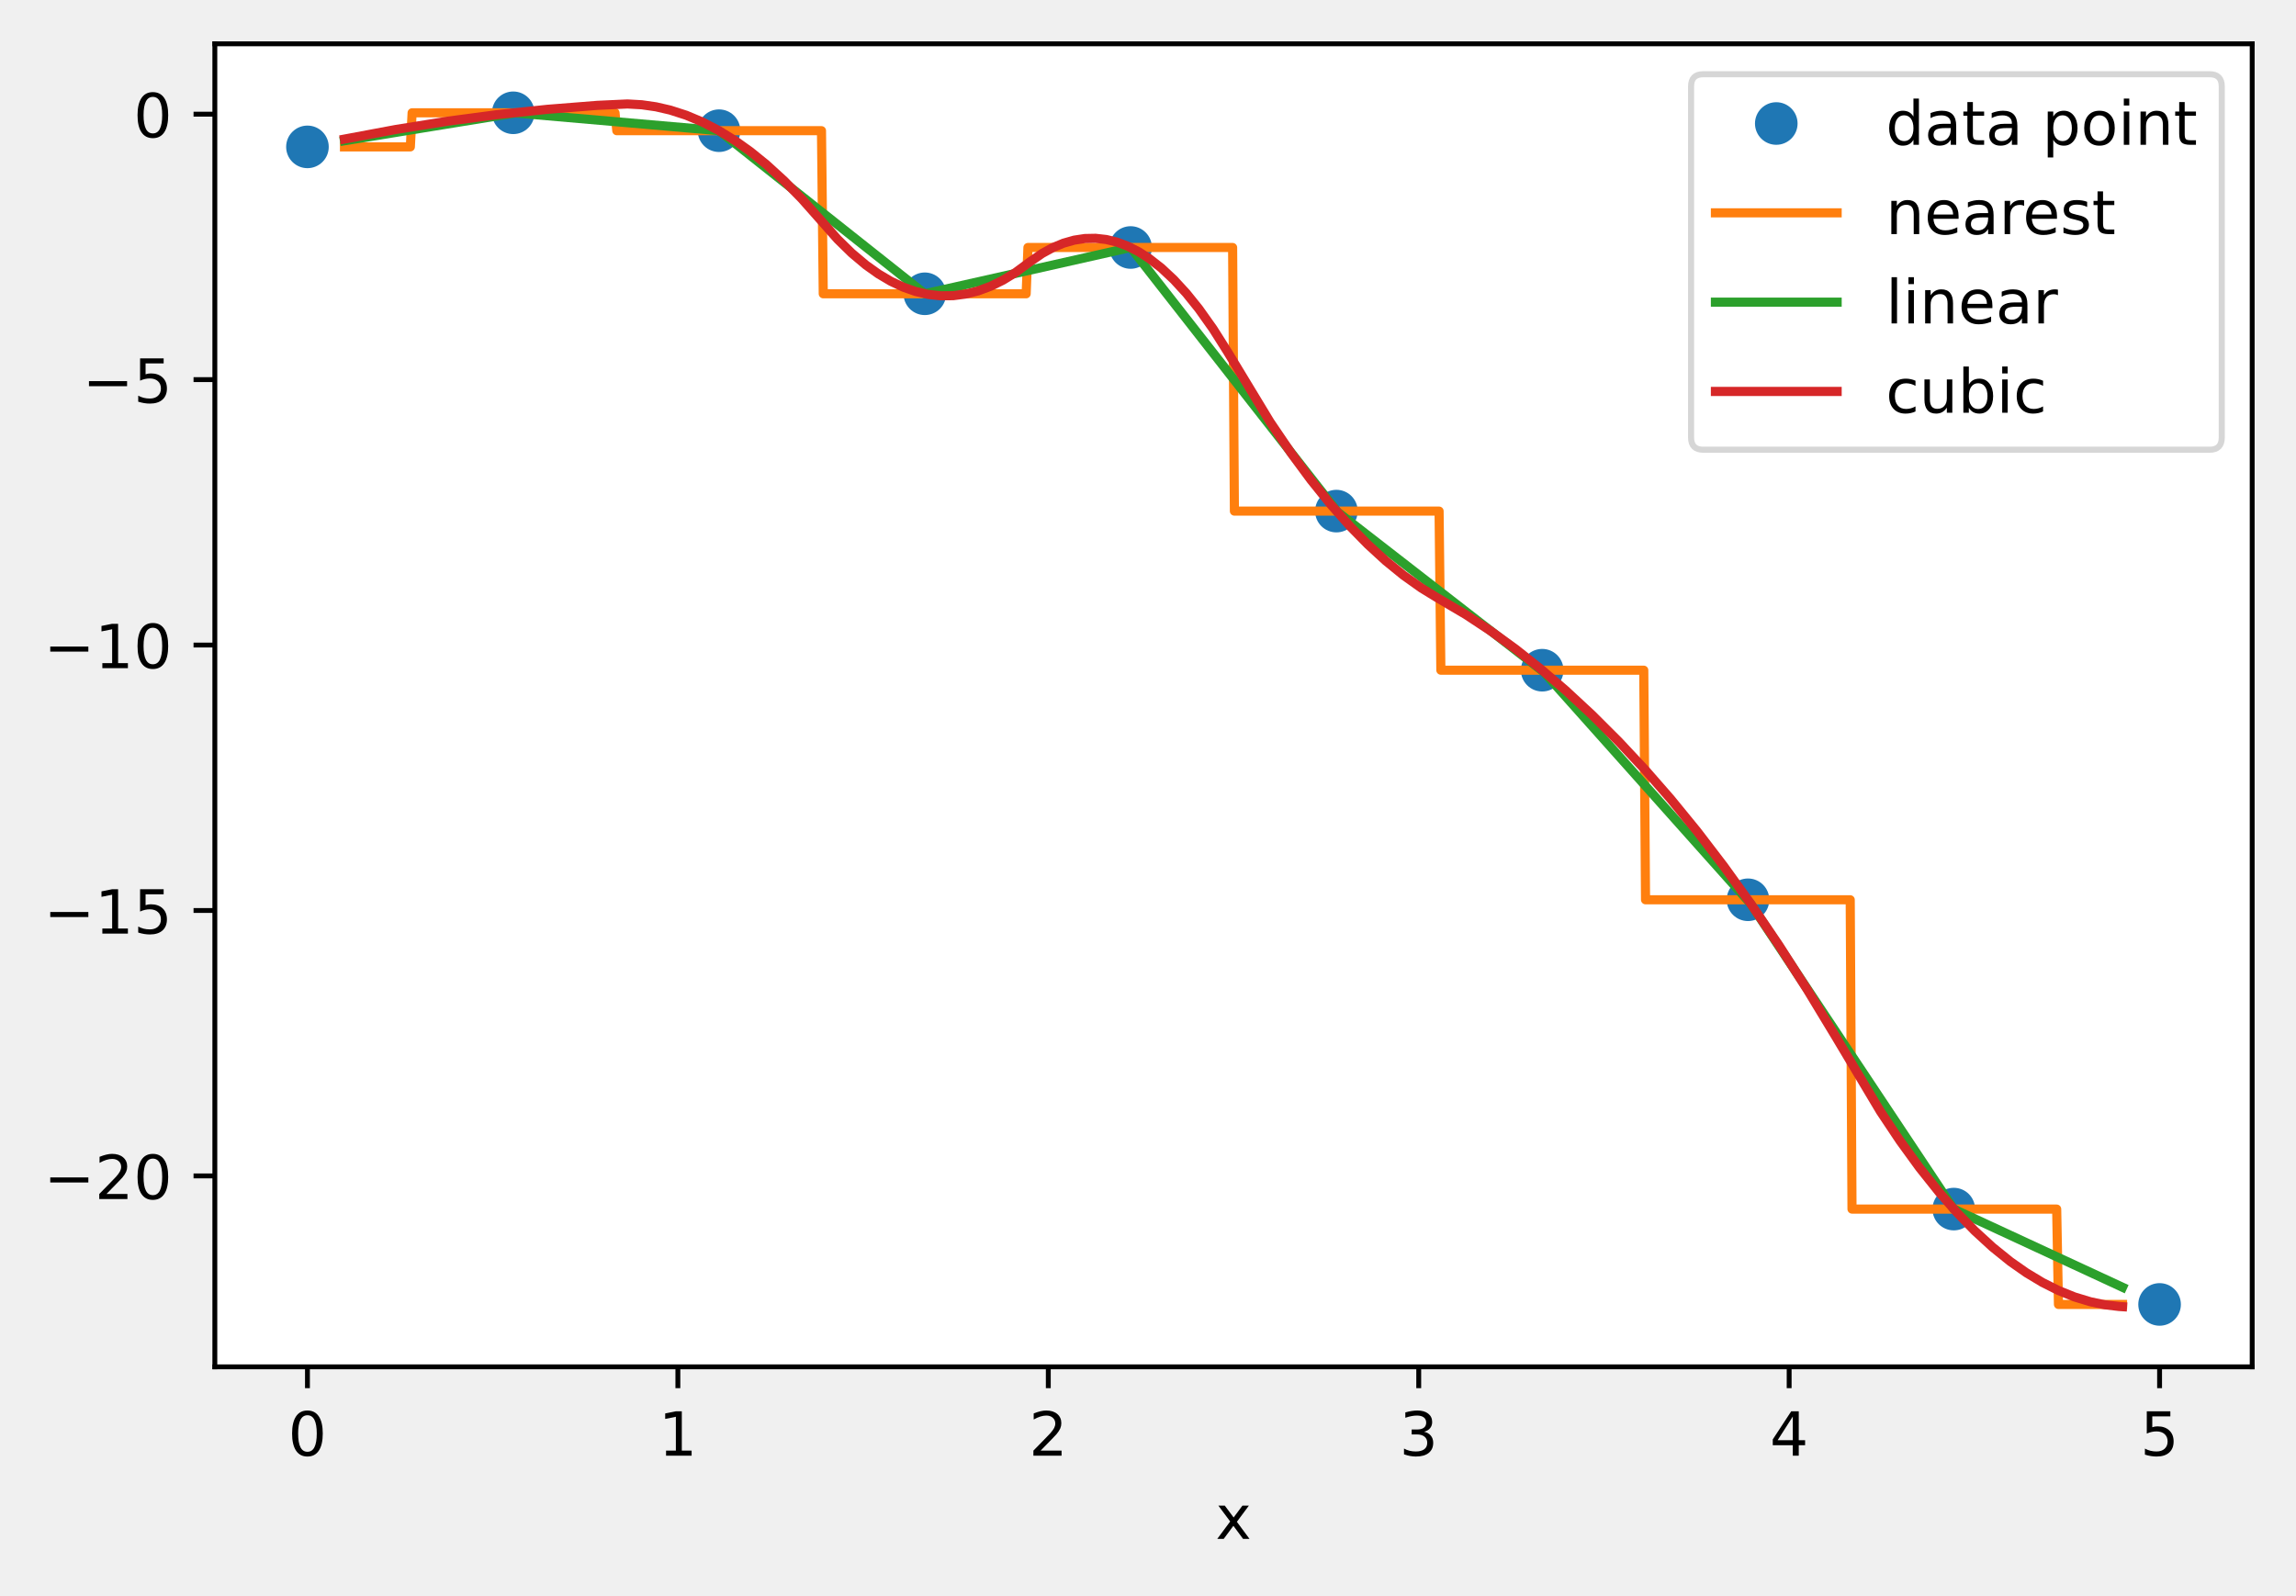
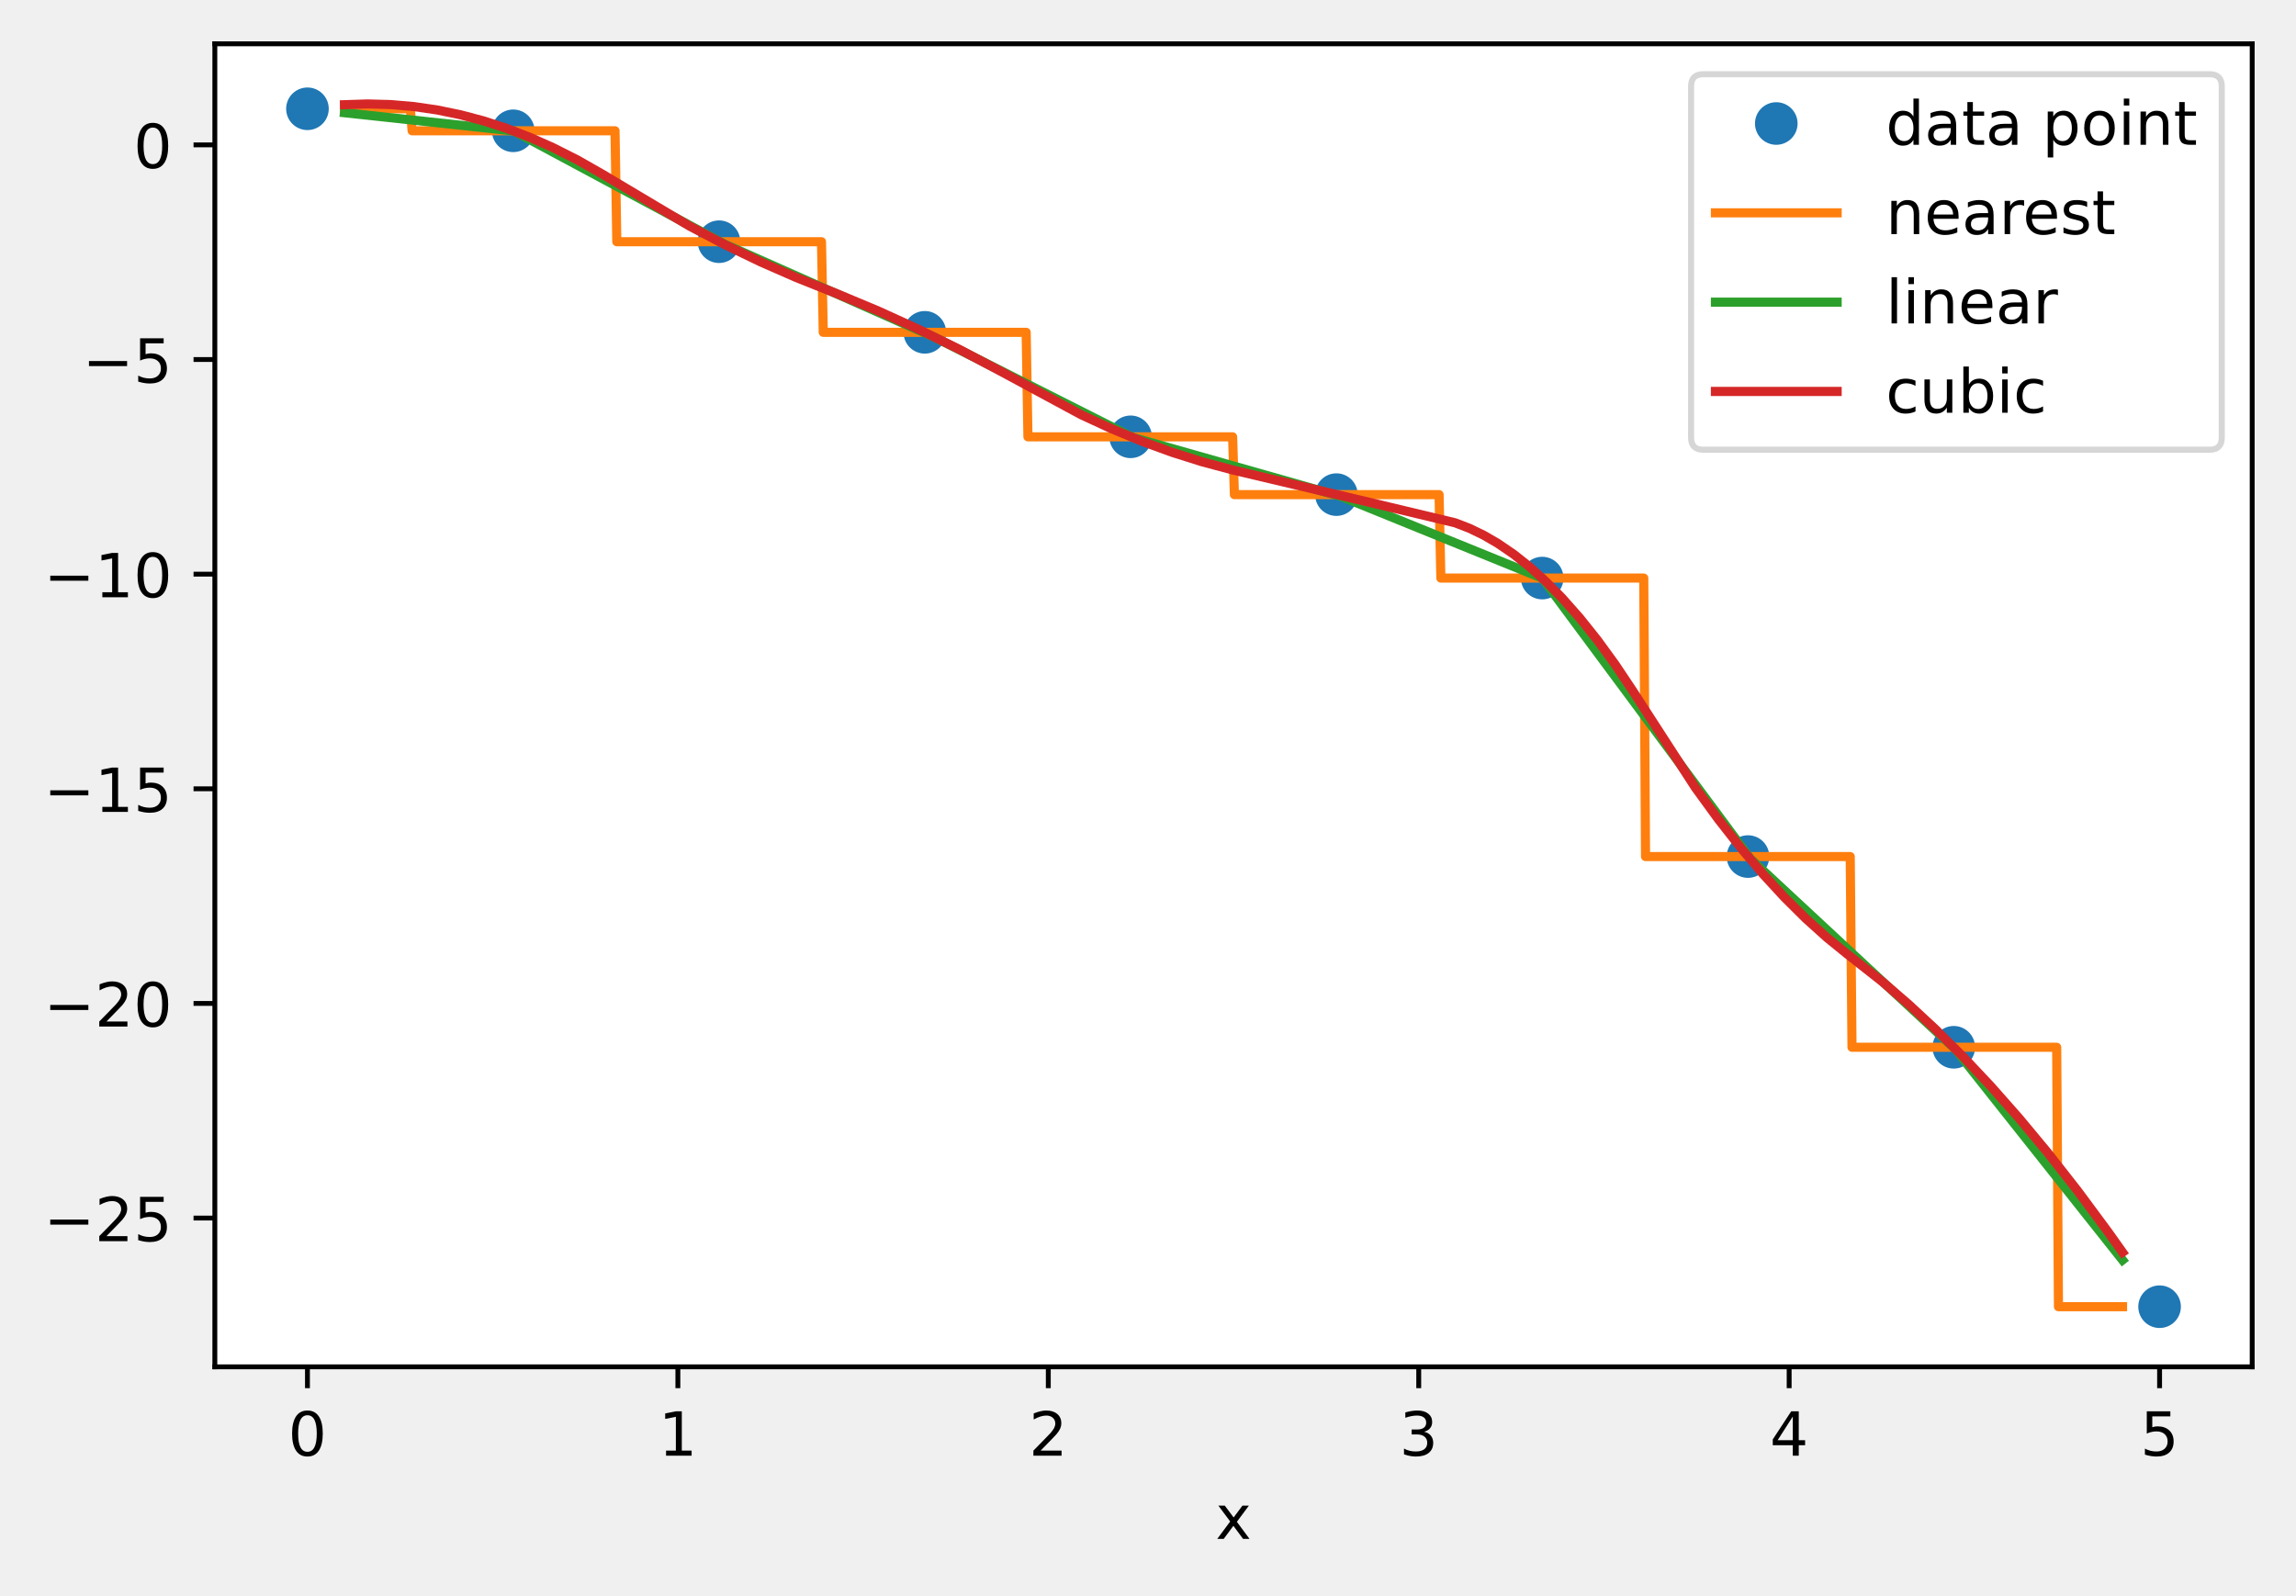
<svg xmlns="http://www.w3.org/2000/svg" xmlns:xlink="http://www.w3.org/1999/xlink" height="262.196pt" version="1.1" viewBox="0 0 377.305 262.196" width="377.305pt">
  <defs>
    <style type="text/css">*{stroke-linecap:butt;stroke-linejoin:round;}</style>
  </defs>
  <g id="figure_1">
    <g id="patch_1">
      <path d="M 0 262.196  L 377.305 262.196  L 377.305 0  L 0 0  z " style="fill:none;" />
    </g>
    <g id="axes_1">
      <g id="patch_2">
        <path d="M 35.305 224.64  L 370.105 224.64  L 370.105 7.2  L 35.305 7.2  z " style="fill:#ffffff;" />
      </g>
      <g id="matplotlib.axis_1">
        <g id="xtick_1">
          <g id="line2d_1">
            <defs>
-               <path d="M 0 0  L 0 3.5  " id="mdbc11f0eff" style="stroke:#000000;stroke-width:0.8;" />
-             </defs>
-             <g>
-               <use style="stroke:#000000;stroke-width:0.8;" x="50.523" xlink:href="#mdbc11f0eff" y="224.64" />
+               <path d="M 0 0  L 0 3.5  " id="m53b3bf2aab" style="stroke:#000000;stroke-width:0.8;" />
+             </defs>
+             <g>
+               <use style="stroke:#000000;stroke-width:0.8;" x="50.523" xlink:href="#m53b3bf2aab" y="224.64" />
            </g>
          </g>
          <g id="text_1">
            <g transform="translate(47.34162 239.2384)scale(0.1 -0.1)">
              <defs>
                <path d="M 31.781 66.406  Q 24.172 66.406 20.328 58.906  Q 16.5 51.422 16.5 36.375  Q 16.5 21.391 20.328 13.891  Q 24.172 6.391 31.781 6.391  Q 39.453 6.391 43.281 13.891  Q 47.125 21.391 47.125 36.375  Q 47.125 51.422 43.281 58.906  Q 39.453 66.406 31.781 66.406  z M 31.781 74.219  Q 44.047 74.219 50.516 64.516  Q 56.984 54.828 56.984 36.375  Q 56.984 17.969 50.516 8.266  Q 44.047 -1.422 31.781 -1.422  Q 19.531 -1.422 13.062 8.266  Q 6.594 17.969 6.594 36.375  Q 6.594 54.828 13.062 64.516  Q 19.531 74.219 31.781 74.219  z " id="DejaVuSans-48" />
              </defs>
              <use xlink:href="#DejaVuSans-48" />
            </g>
          </g>
        </g>
        <g id="xtick_2">
          <g id="line2d_2">
            <g>
-               <use style="stroke:#000000;stroke-width:0.8;" x="111.396" xlink:href="#mdbc11f0eff" y="224.64" />
+               <use style="stroke:#000000;stroke-width:0.8;" x="111.396" xlink:href="#m53b3bf2aab" y="224.64" />
            </g>
          </g>
          <g id="text_2">
            <g transform="translate(108.2143 239.2384)scale(0.1 -0.1)">
              <defs>
                <path d="M 12.406 8.297  L 28.516 8.297  L 28.516 63.922  L 10.984 60.406  L 10.984 69.391  L 28.422 72.906  L 38.281 72.906  L 38.281 8.297  L 54.391 8.297  L 54.391 0  L 12.406 0  z " id="DejaVuSans-49" />
              </defs>
              <use xlink:href="#DejaVuSans-49" />
            </g>
          </g>
        </g>
        <g id="xtick_3">
          <g id="line2d_3">
            <g>
-               <use style="stroke:#000000;stroke-width:0.8;" x="172.268" xlink:href="#mdbc11f0eff" y="224.64" />
+               <use style="stroke:#000000;stroke-width:0.8;" x="172.268" xlink:href="#m53b3bf2aab" y="224.64" />
            </g>
          </g>
          <g id="text_3">
            <g transform="translate(169.0871 239.2384)scale(0.1 -0.1)">
              <defs>
                <path d="M 19.188 8.297  L 53.609 8.297  L 53.609 0  L 7.328 0  L 7.328 8.297  Q 12.938 14.109 22.625 23.891  Q 32.328 33.688 34.812 36.531  Q 39.547 41.844 41.422 45.531  Q 43.312 49.219 43.312 52.781  Q 43.312 58.594 39.234 62.25  Q 35.156 65.922 28.609 65.922  Q 23.969 65.922 18.812 64.312  Q 13.672 62.703 7.812 59.422  L 7.812 69.391  Q 13.766 71.781 18.938 73  Q 24.125 74.219 28.422 74.219  Q 39.75 74.219 46.484 68.547  Q 53.219 62.891 53.219 53.422  Q 53.219 48.922 51.531 44.891  Q 49.859 40.875 45.406 35.406  Q 44.188 33.984 37.641 27.219  Q 31.109 20.453 19.188 8.297  z " id="DejaVuSans-50" />
              </defs>
              <use xlink:href="#DejaVuSans-50" />
            </g>
          </g>
        </g>
        <g id="xtick_4">
          <g id="line2d_4">
            <g>
-               <use style="stroke:#000000;stroke-width:0.8;" x="233.141" xlink:href="#mdbc11f0eff" y="224.64" />
+               <use style="stroke:#000000;stroke-width:0.8;" x="233.141" xlink:href="#m53b3bf2aab" y="224.64" />
            </g>
          </g>
          <g id="text_4">
            <g transform="translate(229.9598 239.2384)scale(0.1 -0.1)">
              <defs>
                <path d="M 40.578 39.312  Q 47.656 37.797 51.625 33  Q 55.609 28.219 55.609 21.188  Q 55.609 10.406 48.188 4.484  Q 40.766 -1.422 27.094 -1.422  Q 22.516 -1.422 17.656 -0.516  Q 12.797 0.391 7.625 2.203  L 7.625 11.719  Q 11.719 9.328 16.594 8.109  Q 21.484 6.891 26.812 6.891  Q 36.078 6.891 40.938 10.547  Q 45.797 14.203 45.797 21.188  Q 45.797 27.641 41.281 31.266  Q 36.766 34.906 28.719 34.906  L 20.219 34.906  L 20.219 43.016  L 29.109 43.016  Q 36.375 43.016 40.234 45.922  Q 44.094 48.828 44.094 54.297  Q 44.094 59.906 40.109 62.906  Q 36.141 65.922 28.719 65.922  Q 24.656 65.922 20.016 65.031  Q 15.375 64.156 9.812 62.312  L 9.812 71.094  Q 15.438 72.656 20.344 73.438  Q 25.25 74.219 29.594 74.219  Q 40.828 74.219 47.359 69.109  Q 53.906 64.016 53.906 55.328  Q 53.906 49.266 50.438 45.094  Q 46.969 40.922 40.578 39.312  z " id="DejaVuSans-51" />
              </defs>
              <use xlink:href="#DejaVuSans-51" />
            </g>
          </g>
        </g>
        <g id="xtick_5">
          <g id="line2d_5">
            <g>
-               <use style="stroke:#000000;stroke-width:0.8;" x="294.014" xlink:href="#mdbc11f0eff" y="224.64" />
+               <use style="stroke:#000000;stroke-width:0.8;" x="294.014" xlink:href="#m53b3bf2aab" y="224.64" />
            </g>
          </g>
          <g id="text_5">
            <g transform="translate(290.8325 239.2384)scale(0.1 -0.1)">
              <defs>
                <path d="M 37.797 64.312  L 12.891 25.391  L 37.797 25.391  z M 35.203 72.906  L 47.609 72.906  L 47.609 25.391  L 58.016 25.391  L 58.016 17.188  L 47.609 17.188  L 47.609 0  L 37.797 0  L 37.797 17.188  L 4.891 17.188  L 4.891 26.703  z " id="DejaVuSans-52" />
              </defs>
              <use xlink:href="#DejaVuSans-52" />
            </g>
          </g>
        </g>
        <g id="xtick_6">
          <g id="line2d_6">
            <g>
-               <use style="stroke:#000000;stroke-width:0.8;" x="354.887" xlink:href="#mdbc11f0eff" y="224.64" />
+               <use style="stroke:#000000;stroke-width:0.8;" x="354.887" xlink:href="#m53b3bf2aab" y="224.64" />
            </g>
          </g>
          <g id="text_6">
            <g transform="translate(351.7053 239.2384)scale(0.1 -0.1)">
              <defs>
                <path d="M 10.797 72.906  L 49.516 72.906  L 49.516 64.594  L 19.828 64.594  L 19.828 46.734  Q 21.969 47.469 24.109 47.828  Q 26.266 48.188 28.422 48.188  Q 40.625 48.188 47.75 41.5  Q 54.891 34.812 54.891 23.391  Q 54.891 11.625 47.562 5.094  Q 40.234 -1.422 26.906 -1.422  Q 22.312 -1.422 17.547 -0.641  Q 12.797 0.141 7.719 1.703  L 7.719 11.625  Q 12.109 9.234 16.797 8.062  Q 21.484 6.891 26.703 6.891  Q 35.156 6.891 40.078 11.328  Q 45.016 15.766 45.016 23.391  Q 45.016 31 40.078 35.438  Q 35.156 39.891 26.703 39.891  Q 22.75 39.891 18.812 39.016  Q 14.891 38.141 10.797 36.281  z " id="DejaVuSans-53" />
              </defs>
              <use xlink:href="#DejaVuSans-53" />
            </g>
          </g>
        </g>
        <g id="text_7">
          <g transform="translate(199.7453 252.9166)scale(0.1 -0.1)">
            <defs>
              <path d="M 54.891 54.688  L 35.109 28.078  L 55.906 0  L 45.312 0  L 29.391 21.484  L 13.484 0  L 2.875 0  L 24.125 28.609  L 4.688 54.688  L 15.281 54.688  L 29.781 35.203  L 44.281 54.688  z " id="DejaVuSans-120" />
            </defs>
            <use xlink:href="#DejaVuSans-120" />
          </g>
        </g>
      </g>
      <g id="matplotlib.axis_2">
        <g id="ytick_1">
          <g id="line2d_7">
            <defs>
-               <path d="M 0 0  L -3.5 0  " id="mcd0dd62487" style="stroke:#000000;stroke-width:0.8;" />
-             </defs>
-             <g>
-               <use style="stroke:#000000;stroke-width:0.8;" x="35.305" xlink:href="#mcd0dd62487" y="193.261" />
+               <path d="M 0 0  L -3.5 0  " id="mf7f396ffdf" style="stroke:#000000;stroke-width:0.8;" />
+             </defs>
+             <g>
+               <use style="stroke:#000000;stroke-width:0.8;" x="35.305" xlink:href="#mf7f396ffdf" y="200.188" />
            </g>
          </g>
          <g id="text_8">
-             <g transform="translate(7.2 197.0601)scale(0.1 -0.1)">
+             <g transform="translate(7.2 203.9874)scale(0.1 -0.1)">
              <defs>
                <path d="M 10.594 35.5  L 73.188 35.5  L 73.188 27.203  L 10.594 27.203  z " id="DejaVuSans-8722" />
              </defs>
+               <use xlink:href="#DejaVuSans-8722" />
+               <use x="83.789" xlink:href="#DejaVuSans-50" />
+               <use x="147.412" xlink:href="#DejaVuSans-53" />
+             </g>
+           </g>
+         </g>
+         <g id="ytick_2">
+           <g id="line2d_8">
+             <g>
+               <use style="stroke:#000000;stroke-width:0.8;" x="35.305" xlink:href="#mf7f396ffdf" y="164.913" />
+             </g>
+           </g>
+           <g id="text_9">
+             <g transform="translate(7.2 168.7121)scale(0.1 -0.1)">
              <use xlink:href="#DejaVuSans-8722" />
              <use x="83.789" xlink:href="#DejaVuSans-50" />
              <use x="147.412" xlink:href="#DejaVuSans-48" />
            </g>
          </g>
        </g>
-         <g id="ytick_2">
-           <g id="line2d_8">
-             <g>
-               <use style="stroke:#000000;stroke-width:0.8;" x="35.305" xlink:href="#mcd0dd62487" y="149.637" />
-             </g>
-           </g>
-           <g id="text_9">
-             <g transform="translate(7.2 153.4363)scale(0.1 -0.1)">
+         <g id="ytick_3">
+           <g id="line2d_9">
+             <g>
+               <use style="stroke:#000000;stroke-width:0.8;" x="35.305" xlink:href="#mf7f396ffdf" y="129.638" />
+             </g>
+           </g>
+           <g id="text_10">
+             <g transform="translate(7.2 133.4369)scale(0.1 -0.1)">
              <use xlink:href="#DejaVuSans-8722" />
              <use x="83.789" xlink:href="#DejaVuSans-49" />
              <use x="147.412" xlink:href="#DejaVuSans-53" />
            </g>
          </g>
        </g>
-         <g id="ytick_3">
-           <g id="line2d_9">
-             <g>
-               <use style="stroke:#000000;stroke-width:0.8;" x="35.305" xlink:href="#mcd0dd62487" y="106.013" />
-             </g>
-           </g>
-           <g id="text_10">
-             <g transform="translate(7.2 109.8125)scale(0.1 -0.1)">
+         <g id="ytick_4">
+           <g id="line2d_10">
+             <g>
+               <use style="stroke:#000000;stroke-width:0.8;" x="35.305" xlink:href="#mf7f396ffdf" y="94.362" />
+             </g>
+           </g>
+           <g id="text_11">
+             <g transform="translate(7.2 98.16159)scale(0.1 -0.1)">
              <use xlink:href="#DejaVuSans-8722" />
              <use x="83.789" xlink:href="#DejaVuSans-49" />
              <use x="147.412" xlink:href="#DejaVuSans-48" />
            </g>
          </g>
        </g>
-         <g id="ytick_4">
-           <g id="line2d_10">
-             <g>
-               <use style="stroke:#000000;stroke-width:0.8;" x="35.305" xlink:href="#mcd0dd62487" y="62.389" />
-             </g>
-           </g>
-           <g id="text_11">
-             <g transform="translate(13.5625 66.1887)scale(0.1 -0.1)">
-               <use xlink:href="#DejaVuSans-8722" />
-               <use x="83.789" xlink:href="#DejaVuSans-53" />
-             </g>
-           </g>
-         </g>
        <g id="ytick_5">
          <g id="line2d_11">
            <g>
-               <use style="stroke:#000000;stroke-width:0.8;" x="35.305" xlink:href="#mcd0dd62487" y="18.766" />
+               <use style="stroke:#000000;stroke-width:0.8;" x="35.305" xlink:href="#mf7f396ffdf" y="59.087" />
            </g>
          </g>
          <g id="text_12">
-             <g transform="translate(21.94219 22.56491)scale(0.1 -0.1)">
+             <g transform="translate(13.5625 62.88634)scale(0.1 -0.1)">
+               <use xlink:href="#DejaVuSans-8722" />
+               <use x="83.789" xlink:href="#DejaVuSans-53" />
+             </g>
+           </g>
+         </g>
+         <g id="ytick_6">
+           <g id="line2d_12">
+             <g>
+               <use style="stroke:#000000;stroke-width:0.8;" x="35.305" xlink:href="#mf7f396ffdf" y="23.812" />
+             </g>
+           </g>
+           <g id="text_13">
+             <g transform="translate(21.94219 27.61108)scale(0.1 -0.1)">
              <use xlink:href="#DejaVuSans-48" />
            </g>
          </g>
        </g>
      </g>
-       <g id="line2d_12">
+       <g id="line2d_13">
        <defs>
-           <path d="M 0 3  C 0.796 3 1.559 2.684 2.121 2.121  C 2.684 1.559 3 0.796 3 0  C 3 -0.796 2.684 -1.559 2.121 -2.121  C 1.559 -2.684 0.796 -3 0 -3  C -0.796 -3 -1.559 -2.684 -2.121 -2.121  C -2.684 -1.559 -3 -0.796 -3 0  C -3 0.796 -2.684 1.559 -2.121 2.121  C -1.559 2.684 -0.796 3 0 3  z " id="m6df4b787e5" style="stroke:#1f77b4;" />
+           <path d="M 0 3  C 0.796 3 1.559 2.684 2.121 2.121  C 2.684 1.559 3 0.796 3 0  C 3 -0.796 2.684 -1.559 2.121 -2.121  C 1.559 -2.684 0.796 -3 0 -3  C -0.796 -3 -1.559 -2.684 -2.121 -2.121  C -2.684 -1.559 -3 -0.796 -3 0  C -3 0.796 -2.684 1.559 -2.121 2.121  C -1.559 2.684 -0.796 3 0 3  z " id="mebbe919173" style="stroke:#1f77b4;" />
        </defs>
-         <g clip-path="url(#p679f1b7d59)">
-           <use style="fill:#1f77b4;stroke:#1f77b4;" x="50.523" xlink:href="#m6df4b787e5" y="24.139" />
-           <use style="fill:#1f77b4;stroke:#1f77b4;" x="84.341" xlink:href="#m6df4b787e5" y="18.537" />
-           <use style="fill:#1f77b4;stroke:#1f77b4;" x="118.159" xlink:href="#m6df4b787e5" y="21.479" />
-           <use style="fill:#1f77b4;stroke:#1f77b4;" x="151.977" xlink:href="#m6df4b787e5" y="48.283" />
-           <use style="fill:#1f77b4;stroke:#1f77b4;" x="185.796" xlink:href="#m6df4b787e5" y="40.676" />
-           <use style="fill:#1f77b4;stroke:#1f77b4;" x="219.614" xlink:href="#m6df4b787e5" y="84" />
-           <use style="fill:#1f77b4;stroke:#1f77b4;" x="253.432" xlink:href="#m6df4b787e5" y="110.148" />
-           <use style="fill:#1f77b4;stroke:#1f77b4;" x="287.25" xlink:href="#m6df4b787e5" y="147.878" />
-           <use style="fill:#1f77b4;stroke:#1f77b4;" x="321.068" xlink:href="#m6df4b787e5" y="198.714" />
-           <use style="fill:#1f77b4;stroke:#1f77b4;" x="354.887" xlink:href="#m6df4b787e5" y="214.383" />
-         </g>
-       </g>
-       <g id="line2d_13">
-         <path clip-path="url(#p679f1b7d59)" d="M 56.61 24.139  L 67.432 24.139  L 67.724 18.537  L 101.067 18.537  L 101.36 21.479  L 134.995 21.479  L 135.288 48.283  L 168.631 48.283  L 168.923 40.676  L 202.558 40.676  L 202.851 84  L 236.486 84  L 236.779 110.148  L 270.122 110.148  L 270.414 147.878  L 304.05 147.878  L 304.342 198.714  L 337.977 198.714  L 338.27 214.383  L 348.799 214.383  L 348.799 214.383  " style="fill:none;stroke:#ff7f0e;stroke-linecap:square;stroke-width:1.5;" />
+         <g clip-path="url(#p0280a00f18)">
+           <use style="fill:#1f77b4;stroke:#1f77b4;" x="50.523" xlink:href="#mebbe919173" y="17.878" />
+           <use style="fill:#1f77b4;stroke:#1f77b4;" x="84.341" xlink:href="#mebbe919173" y="21.497" />
+           <use style="fill:#1f77b4;stroke:#1f77b4;" x="118.159" xlink:href="#mebbe919173" y="39.724" />
+           <use style="fill:#1f77b4;stroke:#1f77b4;" x="151.977" xlink:href="#mebbe919173" y="54.616" />
+           <use style="fill:#1f77b4;stroke:#1f77b4;" x="185.796" xlink:href="#mebbe919173" y="71.79" />
+           <use style="fill:#1f77b4;stroke:#1f77b4;" x="219.614" xlink:href="#mebbe919173" y="81.292" />
+           <use style="fill:#1f77b4;stroke:#1f77b4;" x="253.432" xlink:href="#mebbe919173" y="95.007" />
+           <use style="fill:#1f77b4;stroke:#1f77b4;" x="287.25" xlink:href="#mebbe919173" y="140.776" />
+           <use style="fill:#1f77b4;stroke:#1f77b4;" x="321.068" xlink:href="#mebbe919173" y="172.12" />
+           <use style="fill:#1f77b4;stroke:#1f77b4;" x="354.887" xlink:href="#mebbe919173" y="214.756" />
+         </g>
      </g>
      <g id="line2d_14">
-         <path clip-path="url(#p679f1b7d59)" d="M 56.61 23.131  L 84.688 18.567  L 118.031 21.468  L 118.616 21.841  L 151.959 48.268  L 154.007 47.826  L 185.595 40.721  L 185.887 40.793  L 219.815 84.156  L 253.743 110.495  L 287.671 148.51  L 321.013 198.632  L 321.891 199.095  L 348.799 211.563  L 348.799 211.563  " style="fill:none;stroke:#2ca02c;stroke-linecap:square;stroke-width:1.5;" />
+         <path clip-path="url(#p0280a00f18)" d="M 56.61 17.878  L 67.432 17.878  L 67.724 21.497  L 101.067 21.497  L 101.36 39.724  L 134.995 39.724  L 135.288 54.616  L 168.631 54.616  L 168.923 71.79  L 202.558 71.79  L 202.851 81.292  L 236.486 81.292  L 236.779 95.007  L 270.122 95.007  L 270.414 140.776  L 304.05 140.776  L 304.342 172.12  L 337.977 172.12  L 338.27 214.756  L 348.799 214.756  L 348.799 214.756  " style="fill:none;stroke:#ff7f0e;stroke-linecap:square;stroke-width:1.5;" />
      </g>
      <g id="line2d_15">
-         <path clip-path="url(#p679f1b7d59)" d="M 56.61 22.857  L 65.092 21.271  L 73.574 19.918  L 81.764 18.833  L 89.953 17.966  L 98.143 17.316  L 103.115 17.086  L 105.455 17.218  L 107.794 17.553  L 110.134 18.091  L 112.767 18.939  L 115.399 20.044  L 118.031 21.406  L 120.664 23.025  L 123.296 24.901  L 125.928 27.034  L 128.853 29.705  L 131.778 32.693  L 134.703 35.998  L 137.628 39.307  L 139.967 41.597  L 142.307 43.565  L 144.355 45.022  L 146.402 46.234  L 148.449 47.198  L 150.497 47.917  L 152.544 48.388  L 154.591 48.614  L 156.639 48.593  L 158.686 48.325  L 160.734 47.811  L 162.781 47.05  L 164.828 46.043  L 166.876 44.789  L 169.216 43.062  L 171.263 41.651  L 173.018 40.692  L 174.773 39.964  L 176.528 39.467  L 178.282 39.201  L 180.037 39.166  L 181.792 39.363  L 183.547 39.791  L 185.302 40.449  L 187.057 41.339  L 188.812 42.46  L 190.859 44.06  L 192.907 45.975  L 194.954 48.204  L 197.001 50.748  L 199.341 54.04  L 201.681 57.743  L 208.701 69.336  L 212.21 74.51  L 215.428 78.871  L 218.645 82.868  L 221.862 86.5  L 224.787 89.485  L 227.712 92.169  L 230.637 94.552  L 233.561 96.633  L 236.194 98.248  L 240.874 101.004  L 244.968 103.704  L 249.063 106.676  L 253.158 109.921  L 257.253 113.438  L 261.64 117.507  L 266.027 121.89  L 270.414 126.584  L 274.509 131.271  L 278.896 136.643  L 283.283 142.379  L 287.671 148.478  L 292.35 155.385  L 297.03 162.705  L 301.71 170.438  L 309.022 182.679  L 312.239 187.499  L 315.456 191.927  L 318.674 195.964  L 321.598 199.294  L 324.523 202.3  L 327.448 204.982  L 330.373 207.341  L 333.005 209.187  L 335.638 210.77  L 338.27 212.092  L 340.902 213.151  L 343.535 213.949  L 345.874 214.437  L 348.214 214.718  L 348.799 214.756  L 348.799 214.756  " style="fill:none;stroke:#d62728;stroke-linecap:square;stroke-width:1.5;" />
+         <path clip-path="url(#p0280a00f18)" d="M 56.61 18.529  L 84.396 21.527  L 119.201 40.183  L 153.714 55.498  L 186.179 71.898  L 220.4 81.611  L 253.45 95.032  L 287.671 141.166  L 321.306 172.42  L 348.799 207.082  L 348.799 207.082  " style="fill:none;stroke:#2ca02c;stroke-linecap:square;stroke-width:1.5;" />
+       </g>
+       <g id="line2d_16">
+         <path clip-path="url(#p0280a00f18)" d="M 56.61 17.208  L 60.412 17.084  L 64.215 17.186  L 68.017 17.515  L 71.819 18.069  L 75.621 18.851  L 79.424 19.858  L 83.226 21.092  L 87.028 22.553  L 90.83 24.239  L 94.925 26.309  L 99.02 28.641  L 113.352 37.181  L 119.201 40.252  L 125.051 43.07  L 130.9 45.633  L 137.628 48.31  L 144.355 51.125  L 151.082 54.189  L 157.809 57.504  L 164.536 61.069  L 177.698 68.173  L 182.67 70.47  L 187.642 72.525  L 192.614 74.338  L 197.586 75.908  L 202.558 77.236  L 225.08 82.565  L 239.119 85.921  L 241.458 86.82  L 243.798 87.949  L 246.138 89.306  L 248.771 91.107  L 251.403 93.198  L 254.035 95.578  L 256.668 98.249  L 259.592 101.556  L 262.517 105.22  L 265.442 109.243  L 268.367 113.623  L 278.604 129.446  L 282.406 134.671  L 286.208 139.515  L 289.718 143.65  L 293.228 147.46  L 296.738 150.947  L 300.247 154.109  L 303.465 156.724  L 309.314 161.33  L 313.701 165.114  L 318.089 169.188  L 322.476 173.552  L 327.156 178.525  L 331.835 183.828  L 336.515 189.46  L 341.487 195.806  L 346.459 202.523  L 348.799 205.812  L 348.799 205.812  " style="fill:none;stroke:#d62728;stroke-linecap:square;stroke-width:1.5;" />
      </g>
      <g id="patch_3">
        <path d="M 35.305 224.64  L 35.305 7.2  " style="fill:none;stroke:#000000;stroke-linecap:square;stroke-linejoin:miter;stroke-width:0.8;" />
      </g>
      <g id="patch_4">
        <path d="M 370.105 224.64  L 370.105 7.2  " style="fill:none;stroke:#000000;stroke-linecap:square;stroke-linejoin:miter;stroke-width:0.8;" />
      </g>
      <g id="patch_5">
        <path d="M 35.305 224.64  L 370.105 224.64  " style="fill:none;stroke:#000000;stroke-linecap:square;stroke-linejoin:miter;stroke-width:0.8;" />
      </g>
      <g id="patch_6">
        <path d="M 35.305 7.2  L 370.105 7.2  " style="fill:none;stroke:#000000;stroke-linecap:square;stroke-linejoin:miter;stroke-width:0.8;" />
      </g>
      <g id="legend_1">
        <g id="patch_7">
          <path d="M 279.898 73.912  L 363.105 73.912  Q 365.105 73.912 365.105 71.912  L 365.105 14.2  Q 365.105 12.2 363.105 12.2  L 279.898 12.2  Q 277.898 12.2 277.898 14.2  L 277.898 71.912  Q 277.898 73.912 279.898 73.912  z " style="fill:#ffffff;opacity:0.8;stroke:#cccccc;stroke-linejoin:miter;" />
        </g>
-         <g id="line2d_16" />
-         <g id="line2d_17">
+         <g id="line2d_17" />
+         <g id="line2d_18">
          <g>
-             <use style="fill:#1f77b4;stroke:#1f77b4;" x="291.898" xlink:href="#m6df4b787e5" y="20.298" />
-           </g>
-         </g>
-         <g id="text_13">
+             <use style="fill:#1f77b4;stroke:#1f77b4;" x="291.898" xlink:href="#mebbe919173" y="20.298" />
+           </g>
+         </g>
+         <g id="text_14">
          <g transform="translate(309.8984 23.79844)scale(0.1 -0.1)">
            <defs>
              <path d="M 45.406 46.391  L 45.406 75.984  L 54.391 75.984  L 54.391 0  L 45.406 0  L 45.406 8.203  Q 42.578 3.328 38.25 0.953  Q 33.938 -1.422 27.875 -1.422  Q 17.969 -1.422 11.734 6.484  Q 5.516 14.406 5.516 27.297  Q 5.516 40.188 11.734 48.094  Q 17.969 56 27.875 56  Q 33.938 56 38.25 53.625  Q 42.578 51.266 45.406 46.391  z M 14.797 27.297  Q 14.797 17.391 18.875 11.75  Q 22.953 6.109 30.078 6.109  Q 37.203 6.109 41.297 11.75  Q 45.406 17.391 45.406 27.297  Q 45.406 37.203 41.297 42.844  Q 37.203 48.484 30.078 48.484  Q 22.953 48.484 18.875 42.844  Q 14.797 37.203 14.797 27.297  z " id="DejaVuSans-100" />
              <path d="M 34.281 27.484  Q 23.391 27.484 19.188 25  Q 14.984 22.516 14.984 16.5  Q 14.984 11.719 18.141 8.906  Q 21.297 6.109 26.703 6.109  Q 34.188 6.109 38.703 11.406  Q 43.219 16.703 43.219 25.484  L 43.219 27.484  z M 52.203 31.203  L 52.203 0  L 43.219 0  L 43.219 8.297  Q 40.141 3.328 35.547 0.953  Q 30.953 -1.422 24.312 -1.422  Q 15.922 -1.422 10.953 3.297  Q 6 8.016 6 15.922  Q 6 25.141 12.172 29.828  Q 18.359 34.516 30.609 34.516  L 43.219 34.516  L 43.219 35.406  Q 43.219 41.609 39.141 45  Q 35.062 48.391 27.688 48.391  Q 23 48.391 18.547 47.266  Q 14.109 46.141 10.016 43.891  L 10.016 52.203  Q 14.938 54.109 19.578 55.047  Q 24.219 56 28.609 56  Q 40.484 56 46.344 49.844  Q 52.203 43.703 52.203 31.203  z " id="DejaVuSans-97" />
              <path d="M 18.312 70.219  L 18.312 54.688  L 36.812 54.688  L 36.812 47.703  L 18.312 47.703  L 18.312 18.016  Q 18.312 11.328 20.141 9.422  Q 21.969 7.516 27.594 7.516  L 36.812 7.516  L 36.812 0  L 27.594 0  Q 17.188 0 13.234 3.875  Q 9.281 7.766 9.281 18.016  L 9.281 47.703  L 2.688 47.703  L 2.688 54.688  L 9.281 54.688  L 9.281 70.219  z " id="DejaVuSans-116" />
              <path id="DejaVuSans-32" />
              <path d="M 18.109 8.203  L 18.109 -20.797  L 9.078 -20.797  L 9.078 54.688  L 18.109 54.688  L 18.109 46.391  Q 20.953 51.266 25.266 53.625  Q 29.594 56 35.594 56  Q 45.562 56 51.781 48.094  Q 58.016 40.188 58.016 27.297  Q 58.016 14.406 51.781 6.484  Q 45.562 -1.422 35.594 -1.422  Q 29.594 -1.422 25.266 0.953  Q 20.953 3.328 18.109 8.203  z M 48.688 27.297  Q 48.688 37.203 44.609 42.844  Q 40.531 48.484 33.406 48.484  Q 26.266 48.484 22.188 42.844  Q 18.109 37.203 18.109 27.297  Q 18.109 17.391 22.188 11.75  Q 26.266 6.109 33.406 6.109  Q 40.531 6.109 44.609 11.75  Q 48.688 17.391 48.688 27.297  z " id="DejaVuSans-112" />
              <path d="M 30.609 48.391  Q 23.391 48.391 19.188 42.75  Q 14.984 37.109 14.984 27.297  Q 14.984 17.484 19.156 11.844  Q 23.344 6.203 30.609 6.203  Q 37.797 6.203 41.984 11.859  Q 46.188 17.531 46.188 27.297  Q 46.188 37.016 41.984 42.703  Q 37.797 48.391 30.609 48.391  z M 30.609 56  Q 42.328 56 49.016 48.375  Q 55.719 40.766 55.719 27.297  Q 55.719 13.875 49.016 6.219  Q 42.328 -1.422 30.609 -1.422  Q 18.844 -1.422 12.172 6.219  Q 5.516 13.875 5.516 27.297  Q 5.516 40.766 12.172 48.375  Q 18.844 56 30.609 56  z " id="DejaVuSans-111" />
              <path d="M 9.422 54.688  L 18.406 54.688  L 18.406 0  L 9.422 0  z M 9.422 75.984  L 18.406 75.984  L 18.406 64.594  L 9.422 64.594  z " id="DejaVuSans-105" />
              <path d="M 54.891 33.016  L 54.891 0  L 45.906 0  L 45.906 32.719  Q 45.906 40.484 42.875 44.328  Q 39.844 48.188 33.797 48.188  Q 26.516 48.188 22.312 43.547  Q 18.109 38.922 18.109 30.906  L 18.109 0  L 9.078 0  L 9.078 54.688  L 18.109 54.688  L 18.109 46.188  Q 21.344 51.125 25.703 53.562  Q 30.078 56 35.797 56  Q 45.219 56 50.047 50.172  Q 54.891 44.344 54.891 33.016  z " id="DejaVuSans-110" />
            </defs>
            <use xlink:href="#DejaVuSans-100" />
            <use x="63.477" xlink:href="#DejaVuSans-97" />
            <use x="124.756" xlink:href="#DejaVuSans-116" />
            <use x="163.965" xlink:href="#DejaVuSans-97" />
            <use x="225.244" xlink:href="#DejaVuSans-32" />
            <use x="257.031" xlink:href="#DejaVuSans-112" />
            <use x="320.508" xlink:href="#DejaVuSans-111" />
            <use x="381.689" xlink:href="#DejaVuSans-105" />
            <use x="409.473" xlink:href="#DejaVuSans-110" />
            <use x="472.852" xlink:href="#DejaVuSans-116" />
          </g>
        </g>
-         <g id="line2d_18">
+         <g id="line2d_19">
          <path d="M 281.898 34.977  L 301.898 34.977  " style="fill:none;stroke:#ff7f0e;stroke-linecap:square;stroke-width:1.5;" />
        </g>
-         <g id="line2d_19" />
-         <g id="text_14">
+         <g id="line2d_20" />
+         <g id="text_15">
          <g transform="translate(309.8984 38.47656)scale(0.1 -0.1)">
            <defs>
              <path d="M 56.203 29.594  L 56.203 25.203  L 14.891 25.203  Q 15.484 15.922 20.484 11.062  Q 25.484 6.203 34.422 6.203  Q 39.594 6.203 44.453 7.469  Q 49.312 8.734 54.109 11.281  L 54.109 2.781  Q 49.266 0.734 44.188 -0.344  Q 39.109 -1.422 33.891 -1.422  Q 20.797 -1.422 13.156 6.188  Q 5.516 13.812 5.516 26.812  Q 5.516 40.234 12.766 48.109  Q 20.016 56 32.328 56  Q 43.359 56 49.781 48.891  Q 56.203 41.797 56.203 29.594  z M 47.219 32.234  Q 47.125 39.594 43.094 43.984  Q 39.062 48.391 32.422 48.391  Q 24.906 48.391 20.391 44.141  Q 15.875 39.891 15.188 32.172  z " id="DejaVuSans-101" />
              <path d="M 41.109 46.297  Q 39.594 47.172 37.812 47.578  Q 36.031 48 33.891 48  Q 26.266 48 22.188 43.047  Q 18.109 38.094 18.109 28.812  L 18.109 0  L 9.078 0  L 9.078 54.688  L 18.109 54.688  L 18.109 46.188  Q 20.953 51.172 25.484 53.578  Q 30.031 56 36.531 56  Q 37.453 56 38.578 55.875  Q 39.703 55.766 41.062 55.516  z " id="DejaVuSans-114" />
              <path d="M 44.281 53.078  L 44.281 44.578  Q 40.484 46.531 36.375 47.5  Q 32.281 48.484 27.875 48.484  Q 21.188 48.484 17.844 46.438  Q 14.5 44.391 14.5 40.281  Q 14.5 37.156 16.891 35.375  Q 19.281 33.594 26.516 31.984  L 29.594 31.297  Q 39.156 29.25 43.188 25.516  Q 47.219 21.781 47.219 15.094  Q 47.219 7.469 41.188 3.016  Q 35.156 -1.422 24.609 -1.422  Q 20.219 -1.422 15.453 -0.562  Q 10.688 0.297 5.422 2  L 5.422 11.281  Q 10.406 8.688 15.234 7.391  Q 20.062 6.109 24.812 6.109  Q 31.156 6.109 34.562 8.281  Q 37.984 10.453 37.984 14.406  Q 37.984 18.062 35.516 20.016  Q 33.062 21.969 24.703 23.781  L 21.578 24.516  Q 13.234 26.266 9.516 29.906  Q 5.812 33.547 5.812 39.891  Q 5.812 47.609 11.281 51.797  Q 16.75 56 26.812 56  Q 31.781 56 36.172 55.266  Q 40.578 54.547 44.281 53.078  z " id="DejaVuSans-115" />
            </defs>
            <use xlink:href="#DejaVuSans-110" />
            <use x="63.379" xlink:href="#DejaVuSans-101" />
            <use x="124.902" xlink:href="#DejaVuSans-97" />
            <use x="186.182" xlink:href="#DejaVuSans-114" />
            <use x="225.045" xlink:href="#DejaVuSans-101" />
            <use x="286.568" xlink:href="#DejaVuSans-115" />
            <use x="338.668" xlink:href="#DejaVuSans-116" />
          </g>
        </g>
-         <g id="line2d_20">
+         <g id="line2d_21">
          <path d="M 281.898 49.655  L 301.898 49.655  " style="fill:none;stroke:#2ca02c;stroke-linecap:square;stroke-width:1.5;" />
        </g>
-         <g id="line2d_21" />
-         <g id="text_15">
+         <g id="line2d_22" />
+         <g id="text_16">
          <g transform="translate(309.8984 53.15469)scale(0.1 -0.1)">
            <defs>
              <path d="M 9.422 75.984  L 18.406 75.984  L 18.406 0  L 9.422 0  z " id="DejaVuSans-108" />
            </defs>
            <use xlink:href="#DejaVuSans-108" />
            <use x="27.783" xlink:href="#DejaVuSans-105" />
            <use x="55.566" xlink:href="#DejaVuSans-110" />
            <use x="118.945" xlink:href="#DejaVuSans-101" />
            <use x="180.469" xlink:href="#DejaVuSans-97" />
            <use x="241.748" xlink:href="#DejaVuSans-114" />
          </g>
        </g>
-         <g id="line2d_22">
+         <g id="line2d_23">
          <path d="M 281.898 64.333  L 301.898 64.333  " style="fill:none;stroke:#d62728;stroke-linecap:square;stroke-width:1.5;" />
        </g>
-         <g id="line2d_23" />
-         <g id="text_16">
+         <g id="line2d_24" />
+         <g id="text_17">
          <g transform="translate(309.8984 67.83281)scale(0.1 -0.1)">
            <defs>
              <path d="M 48.781 52.594  L 48.781 44.188  Q 44.969 46.297 41.141 47.344  Q 37.312 48.391 33.406 48.391  Q 24.656 48.391 19.812 42.844  Q 14.984 37.312 14.984 27.297  Q 14.984 17.281 19.812 11.734  Q 24.656 6.203 33.406 6.203  Q 37.312 6.203 41.141 7.25  Q 44.969 8.297 48.781 10.406  L 48.781 2.094  Q 45.016 0.344 40.984 -0.531  Q 36.969 -1.422 32.422 -1.422  Q 20.062 -1.422 12.781 6.344  Q 5.516 14.109 5.516 27.297  Q 5.516 40.672 12.859 48.328  Q 20.219 56 33.016 56  Q 37.156 56 41.109 55.141  Q 45.062 54.297 48.781 52.594  z " id="DejaVuSans-99" />
              <path d="M 8.5 21.578  L 8.5 54.688  L 17.484 54.688  L 17.484 21.922  Q 17.484 14.156 20.5 10.266  Q 23.531 6.391 29.594 6.391  Q 36.859 6.391 41.078 11.031  Q 45.312 15.672 45.312 23.688  L 45.312 54.688  L 54.297 54.688  L 54.297 0  L 45.312 0  L 45.312 8.406  Q 42.047 3.422 37.719 1  Q 33.406 -1.422 27.688 -1.422  Q 18.266 -1.422 13.375 4.438  Q 8.5 10.297 8.5 21.578  z M 31.109 56  z " id="DejaVuSans-117" />
              <path d="M 48.688 27.297  Q 48.688 37.203 44.609 42.844  Q 40.531 48.484 33.406 48.484  Q 26.266 48.484 22.188 42.844  Q 18.109 37.203 18.109 27.297  Q 18.109 17.391 22.188 11.75  Q 26.266 6.109 33.406 6.109  Q 40.531 6.109 44.609 11.75  Q 48.688 17.391 48.688 27.297  z M 18.109 46.391  Q 20.953 51.266 25.266 53.625  Q 29.594 56 35.594 56  Q 45.562 56 51.781 48.094  Q 58.016 40.188 58.016 27.297  Q 58.016 14.406 51.781 6.484  Q 45.562 -1.422 35.594 -1.422  Q 29.594 -1.422 25.266 0.953  Q 20.953 3.328 18.109 8.203  L 18.109 0  L 9.078 0  L 9.078 75.984  L 18.109 75.984  z " id="DejaVuSans-98" />
            </defs>
            <use xlink:href="#DejaVuSans-99" />
            <use x="54.98" xlink:href="#DejaVuSans-117" />
            <use x="118.359" xlink:href="#DejaVuSans-98" />
            <use x="181.836" xlink:href="#DejaVuSans-105" />
            <use x="209.619" xlink:href="#DejaVuSans-99" />
          </g>
        </g>
      </g>
    </g>
  </g>
  <defs>
-     <clipPath id="p679f1b7d59">
+     <clipPath id="p0280a00f18">
      <rect height="217.44" width="334.8" x="35.305" y="7.2" />
    </clipPath>
  </defs>
</svg>
